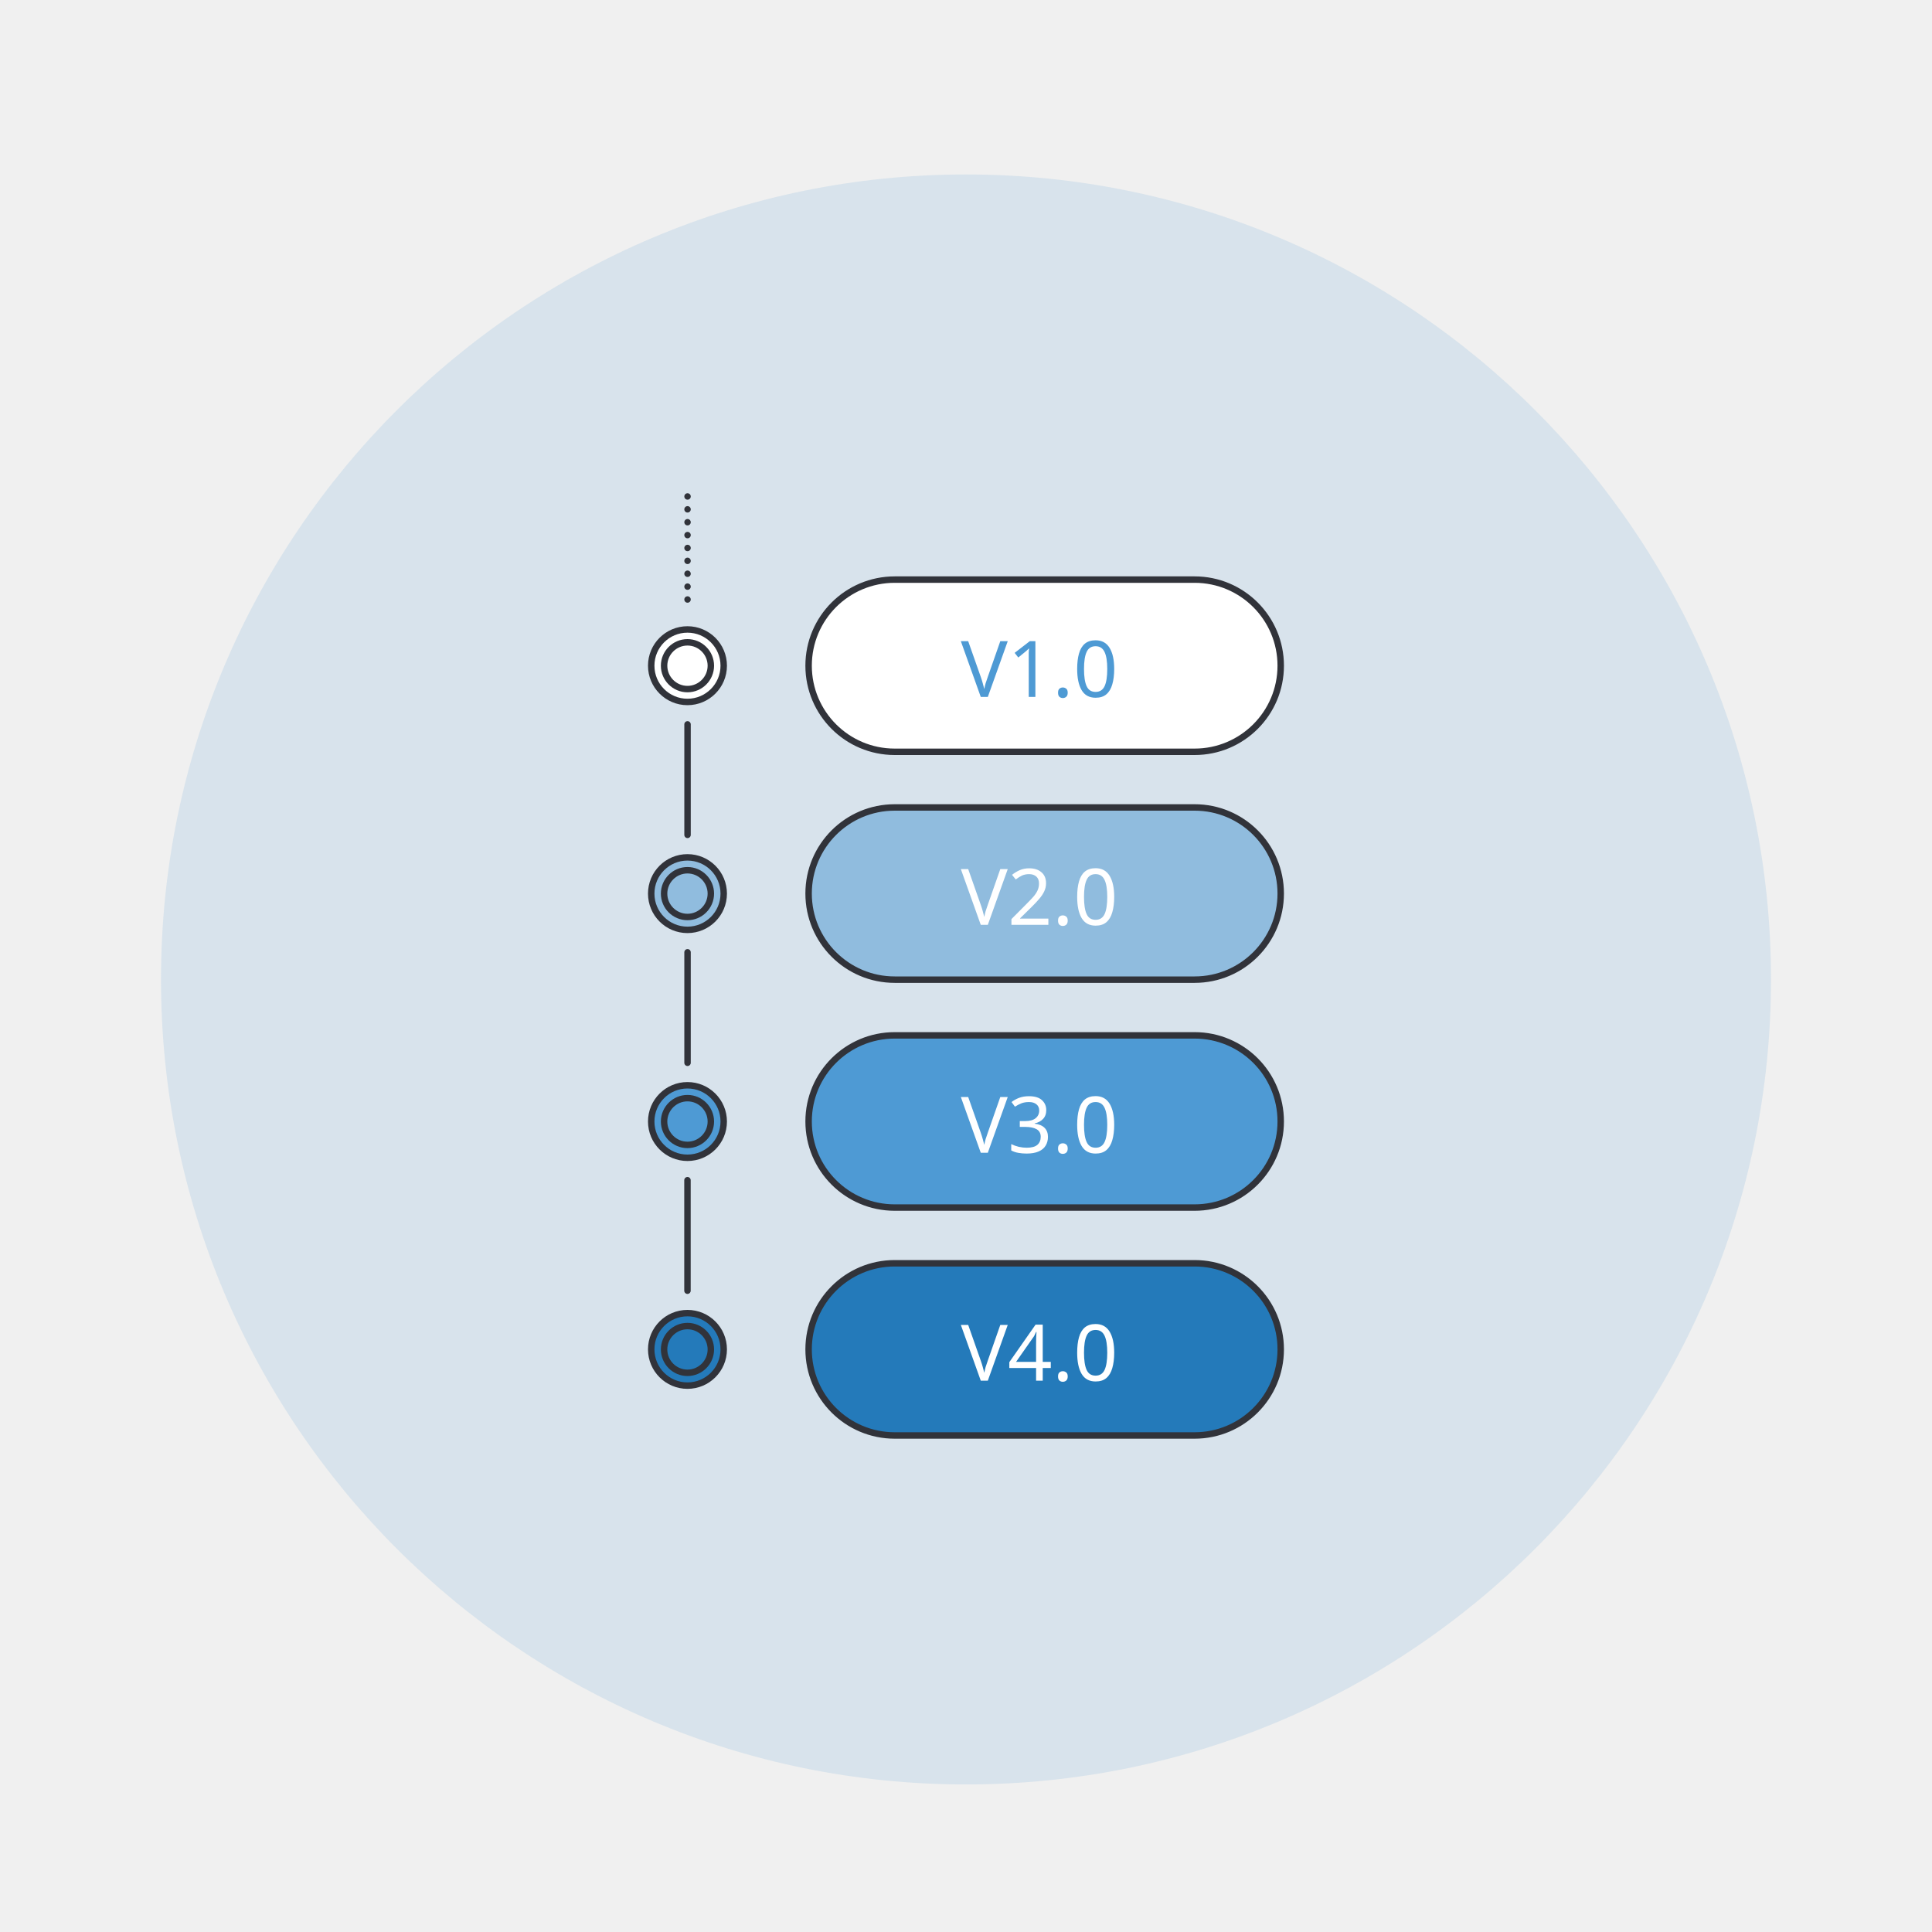
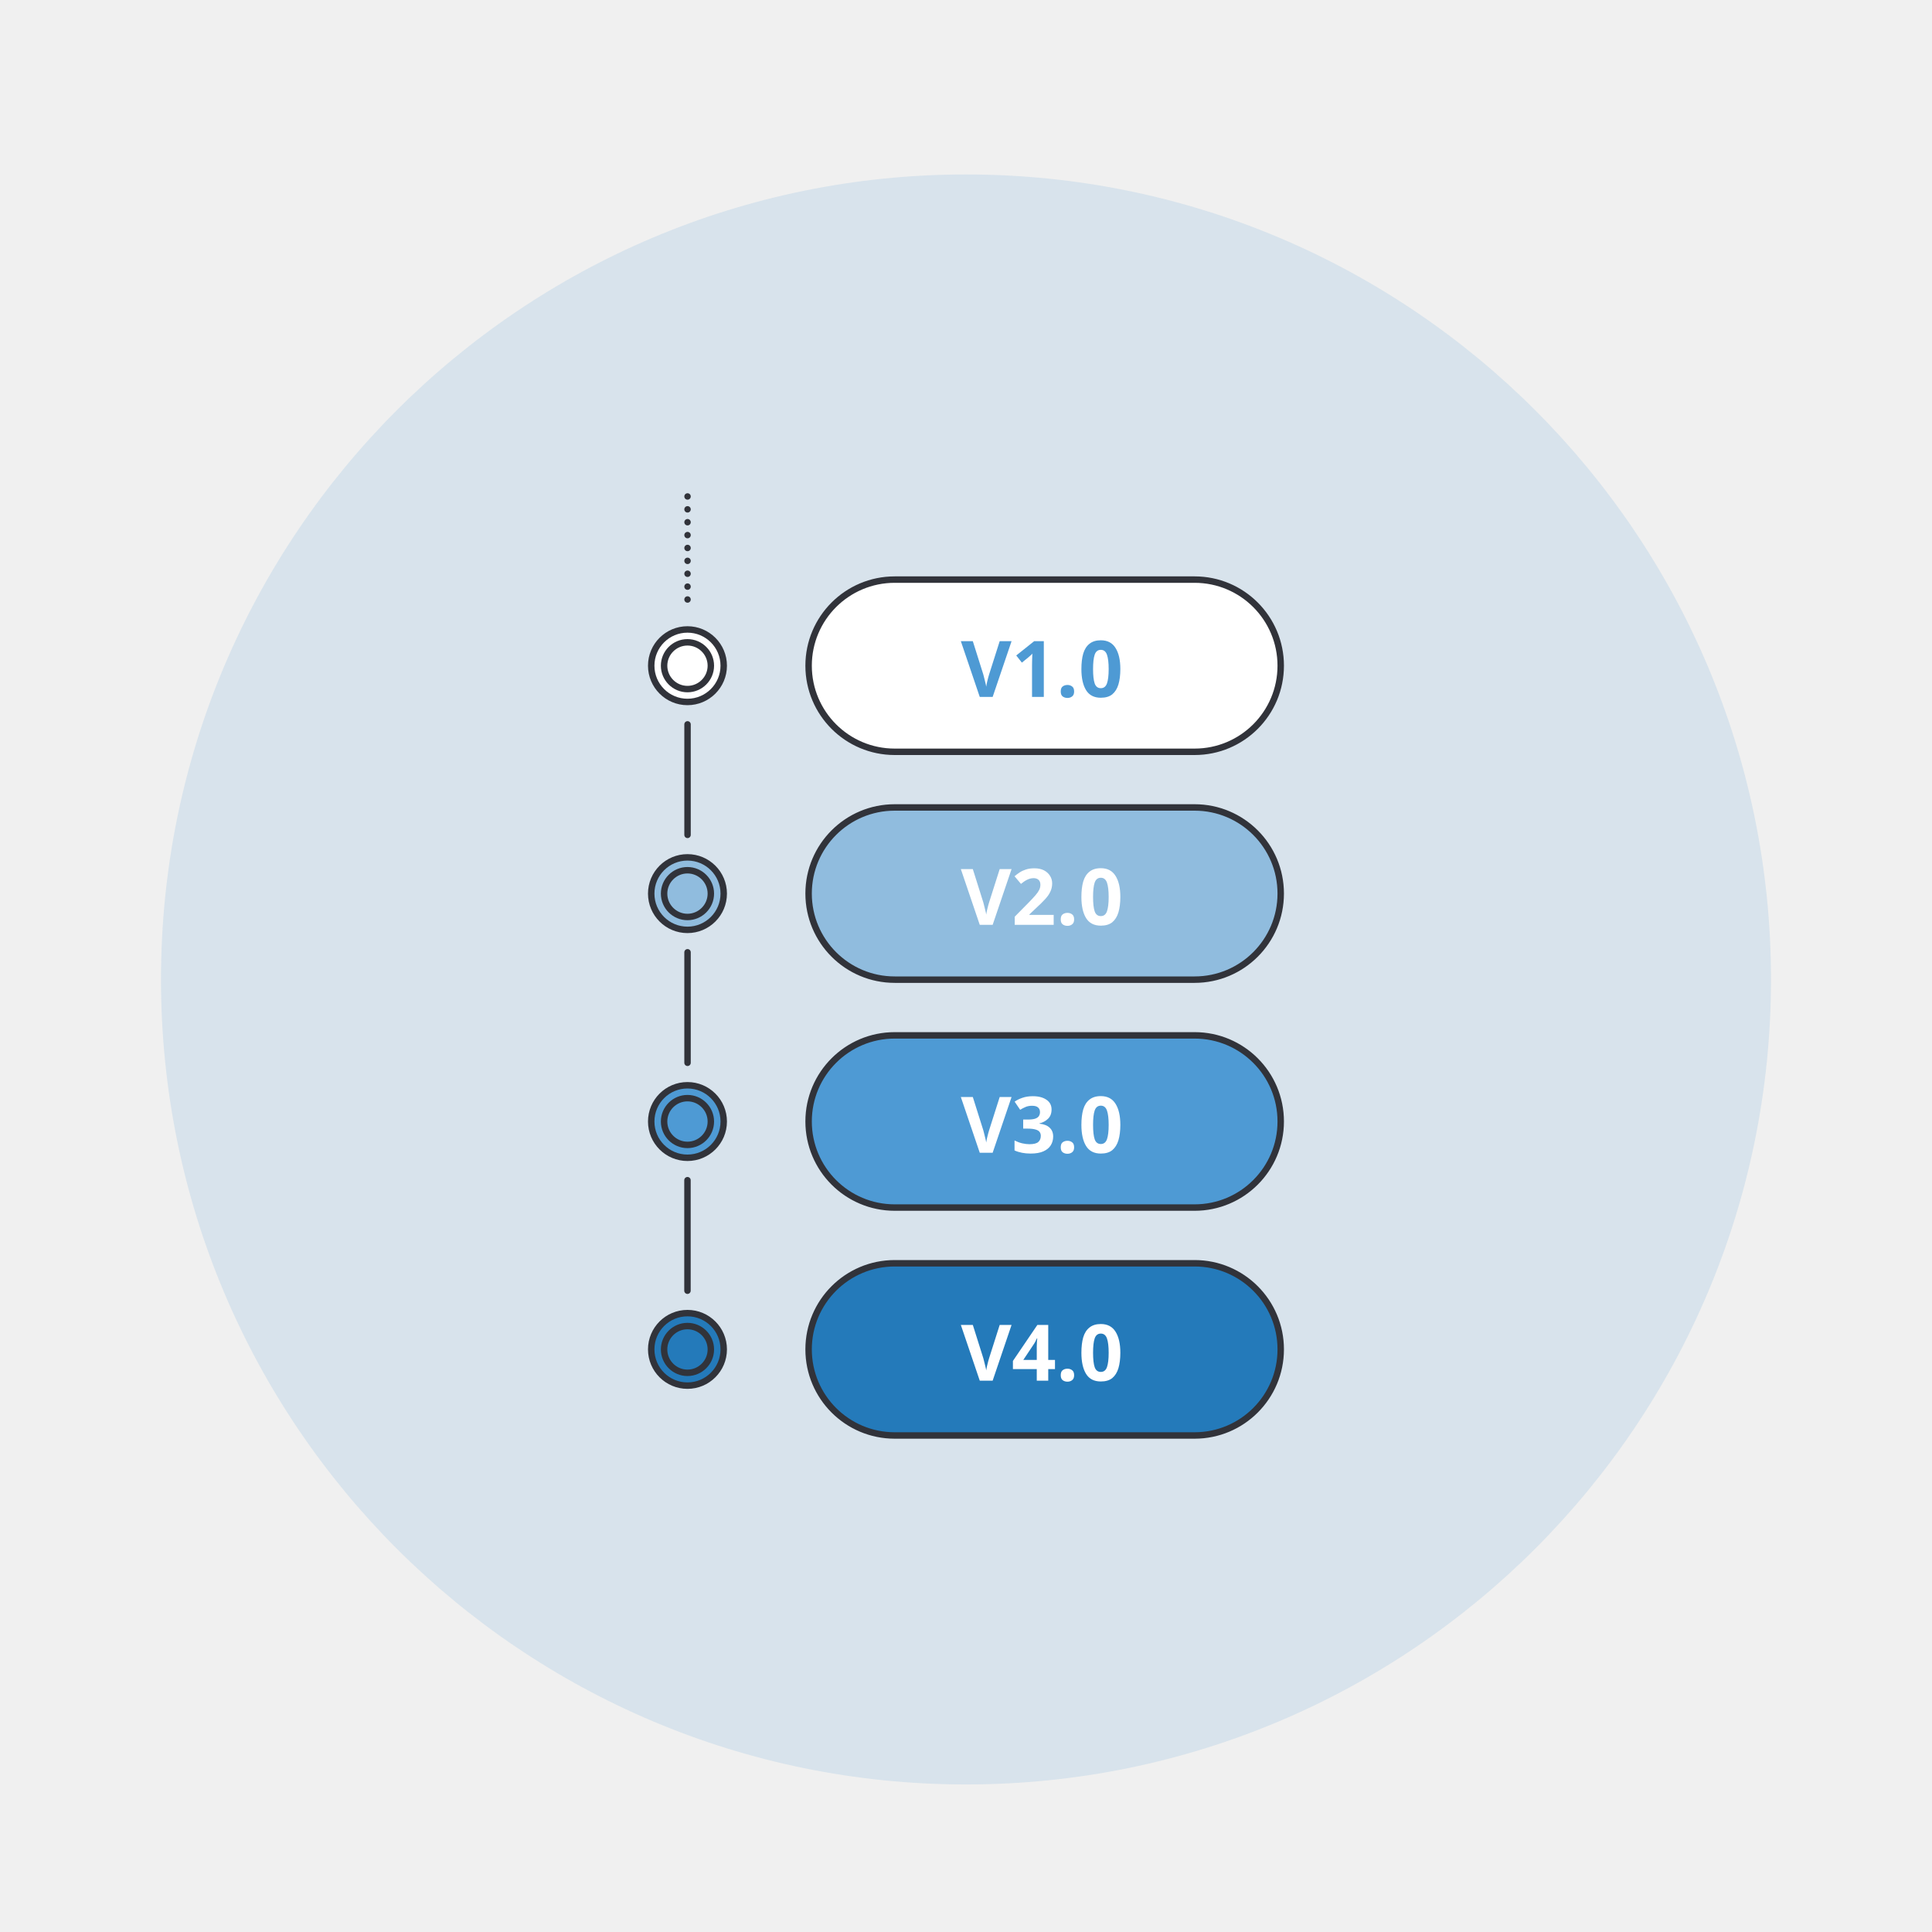
<svg xmlns="http://www.w3.org/2000/svg" id="a" viewBox="0 0 300 300">
  <defs>
-     <style>.b{stroke-linejoin:round;}.b,.c{stroke-linecap:round;}.b,.c,.d,.e,.f,.g{stroke:#31333a;}.b,.h,.e{fill:#90bcde;}.i,.g{fill:#4e9ad4;}.i,.j{font-family:HONORSansCN-DemiBold, 'HONOR Sans CN';font-size:12.13px;font-weight:300;}.c{fill:none;stroke-dasharray:0 2;}.c,.d,.e,.f,.g{stroke-miterlimit:10;}.h{opacity:.25;stroke-width:0px;}.d,.j{fill:#fff;}.f{fill:#247aba;}</style>
+     <style>.b{stroke-linejoin:round;}.b,.c{stroke-linecap:round;}.b,.c,.d,.e,.f,.g{stroke:#31333a;}.b,.h,.e{fill:#90bcde;}.c{fill:none;stroke-dasharray:0 2;}.c,.d,.e,.f,.g{stroke-miterlimit:10;}.h{opacity:.25;stroke-width:0px;}.d,.i{fill:#fff;}.f{fill:#247aba;}.g,.j{fill:#4e9ad4;}.j,.i{font-family:HONORSansCN-ExtraBold, 'HONOR Sans CN';font-size:12.13px;font-weight:700;}</style>
  </defs>
  <rect class="h" x="25" y="27.09" width="250" height="250" rx="125" ry="125" />
  <circle class="d" cx="106.75" cy="103.37" r="5.63" />
  <path class="d" d="m106.75,107c-2,0-3.63-1.63-3.63-3.63s1.63-3.63,3.63-3.63,3.63,1.63,3.63,3.63-1.63,3.63-3.63,3.63Z" />
  <circle class="e" cx="106.75" cy="138.76" r="5.63" />
  <path class="e" d="m106.75,142.39c-2,0-3.63-1.63-3.63-3.63s1.63-3.63,3.63-3.63,3.63,1.63,3.63,3.63-1.63,3.63-3.63,3.63Z" />
  <circle class="g" cx="106.75" cy="174.15" r="5.63" />
  <path class="g" d="m106.75,177.78c-2,0-3.63-1.63-3.63-3.63s1.63-3.63,3.63-3.63,3.63,1.63,3.63,3.63-1.63,3.63-3.63,3.63Z" />
  <circle class="f" cx="106.75" cy="209.53" r="5.63" />
  <path class="f" d="m106.75,213.17c-2,0-3.63-1.63-3.63-3.63s1.63-3.63,3.63-3.63,3.63,1.63,3.63,3.63-1.63,3.63-3.63,3.63Z" />
  <line class="b" x1="106.76" y1="112.48" x2="106.76" y2="129.64" />
  <line class="c" x1="106.76" y1="77.09" x2="106.76" y2="94.25" />
  <line class="b" x1="106.76" y1="147.87" x2="106.76" y2="165.03" />
  <line class="b" x1="106.75" y1="183.26" x2="106.75" y2="200.42" />
  <rect class="d" x="125.56" y="90" width="73.31" height="26.74" rx="13.37" ry="13.37" />
-   <text class="i" transform="translate(149.2 108.22)">
+   <text class="j" transform="translate(149.2 108.22)">
    <tspan x="0" y="0">V1.0</tspan>
  </text>
  <rect class="e" x="125.56" y="125.38" width="73.31" height="26.74" rx="13.37" ry="13.37" />
-   <text class="j" transform="translate(149.2 143.61)">
+   <text class="i" transform="translate(149.2 143.61)">
    <tspan x="0" y="0">V2.0</tspan>
  </text>
  <rect class="g" x="125.56" y="160.77" width="73.31" height="26.74" rx="13.37" ry="13.37" />
-   <text class="j" transform="translate(149.2 179)">
+   <text class="i" transform="translate(149.2 179)">
    <tspan x="0" y="0">V3.0</tspan>
  </text>
  <rect class="f" x="125.56" y="196.16" width="73.31" height="26.74" rx="13.37" ry="13.37" />
-   <text class="j" transform="translate(149.2 214.39)">
+   <text class="i" transform="translate(149.2 214.39)">
    <tspan x="0" y="0">V4.0</tspan>
  </text>
</svg>
